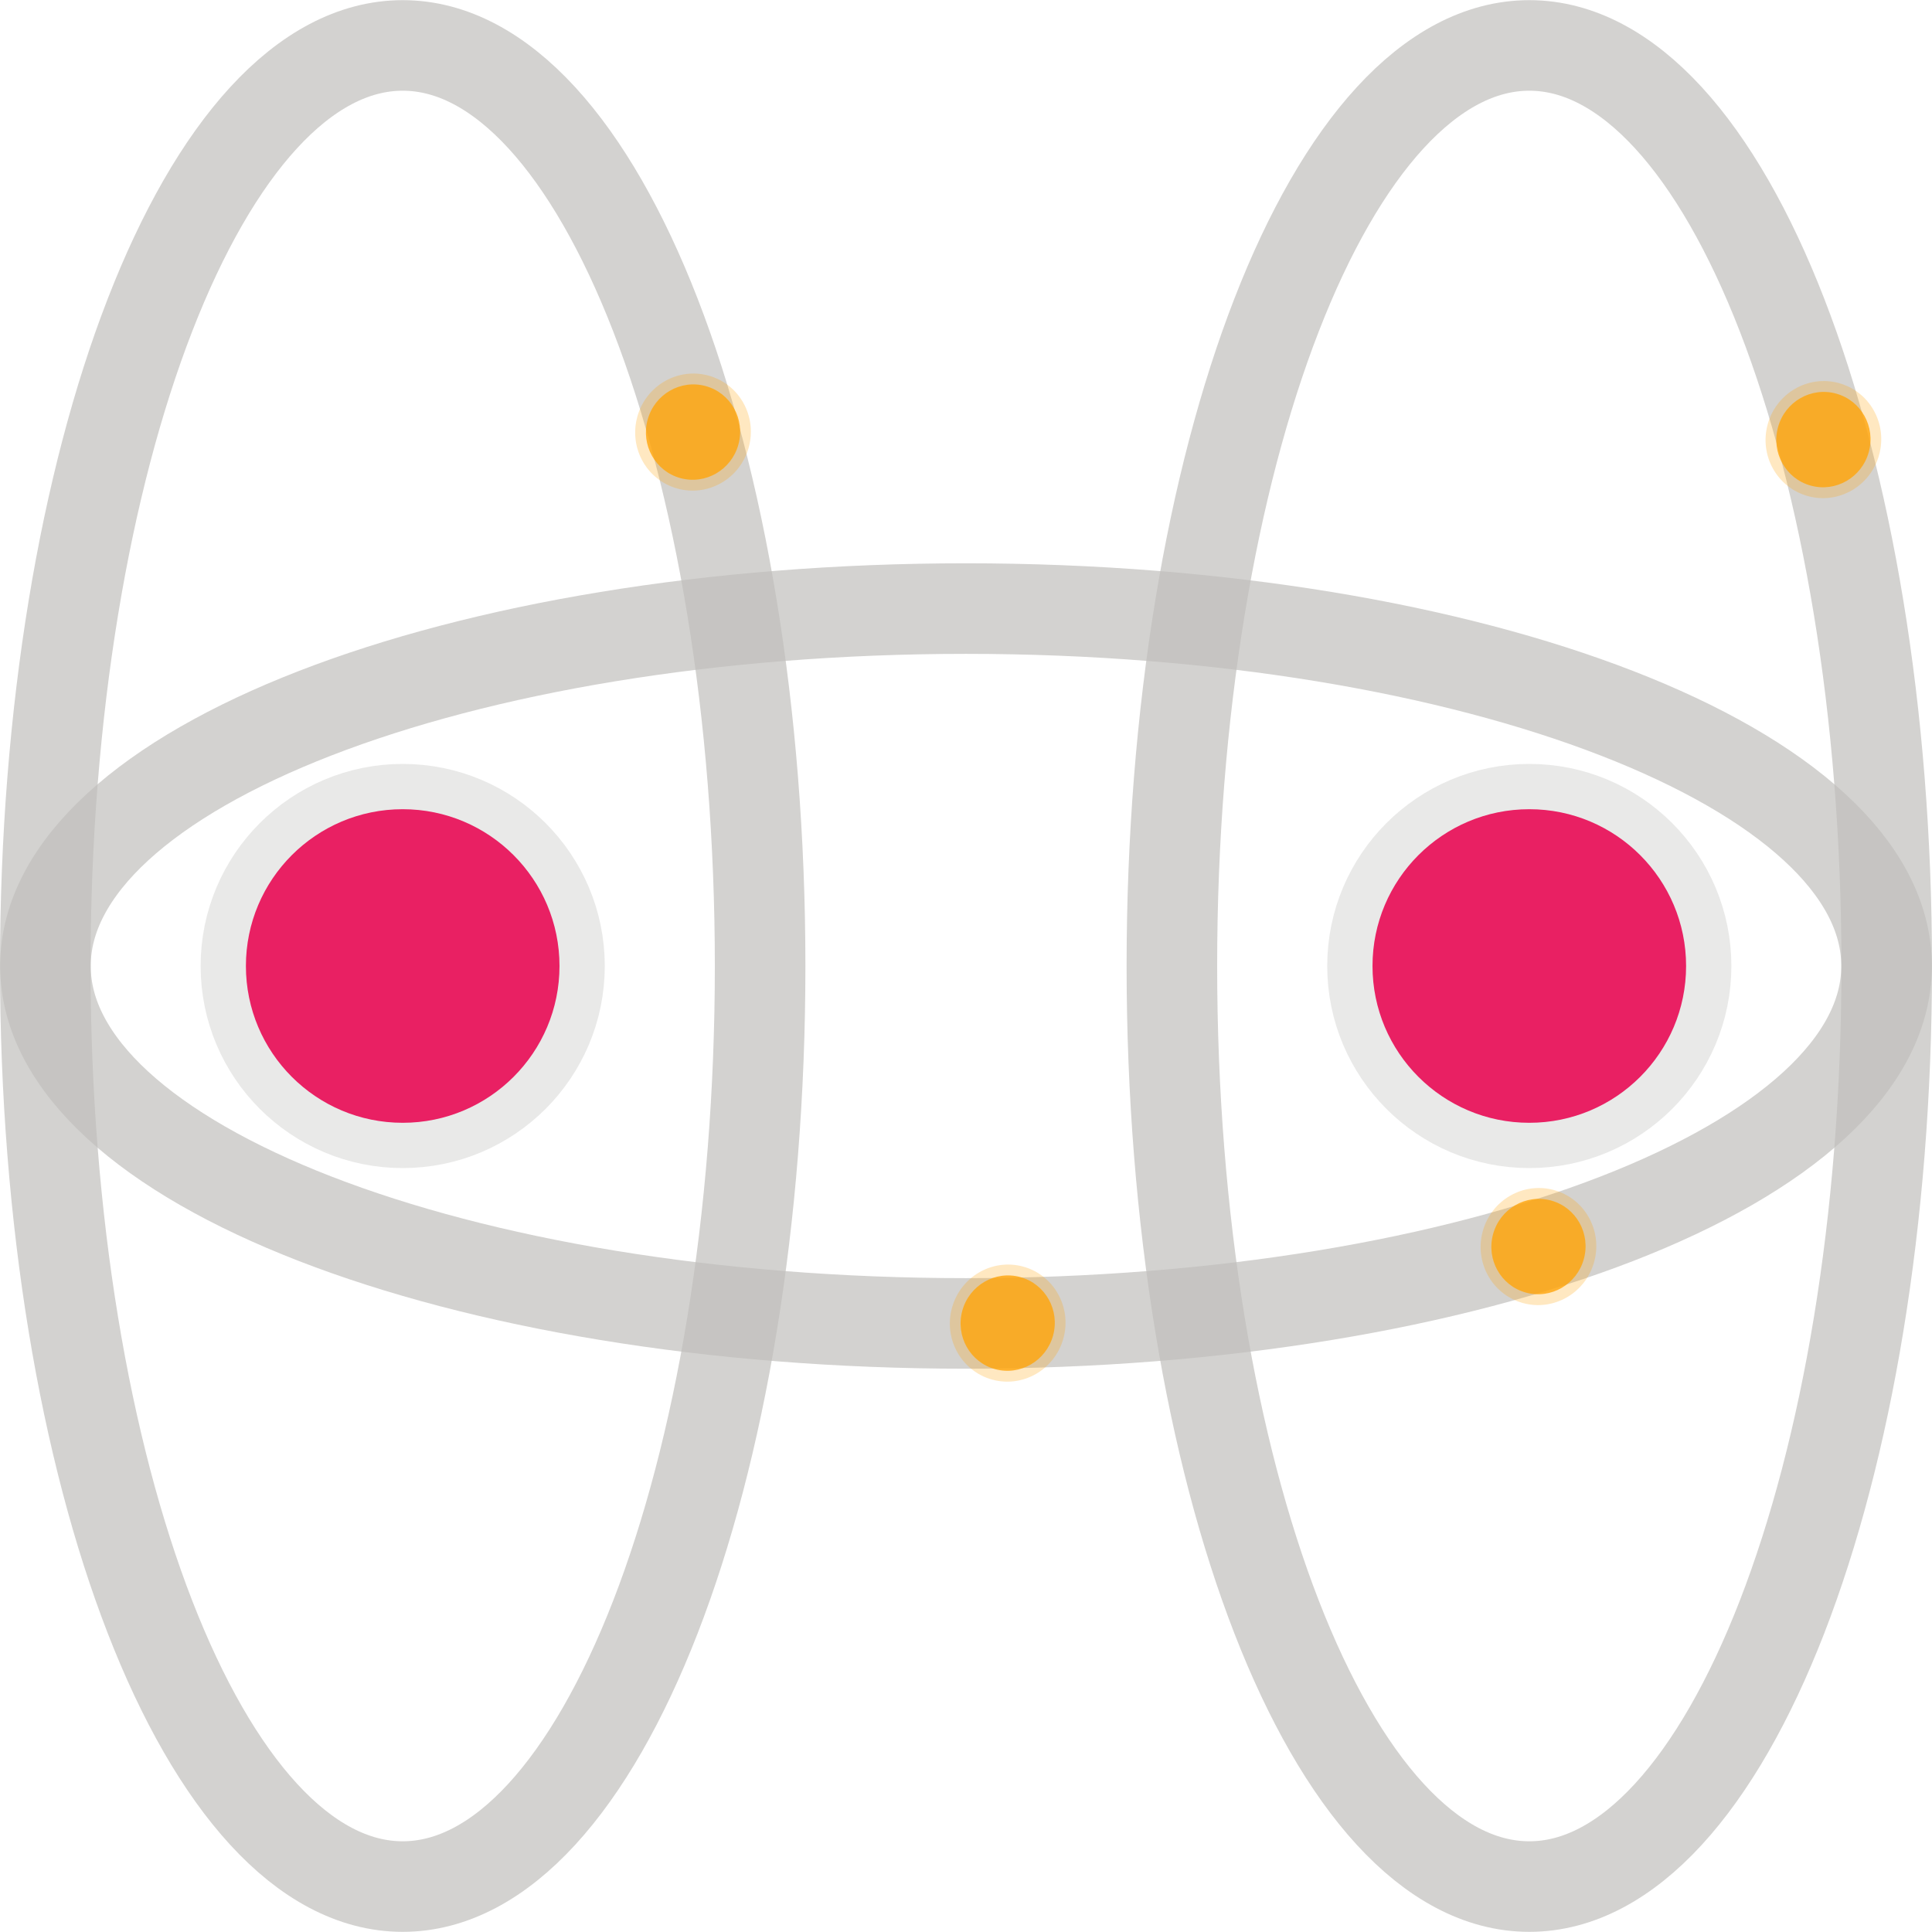
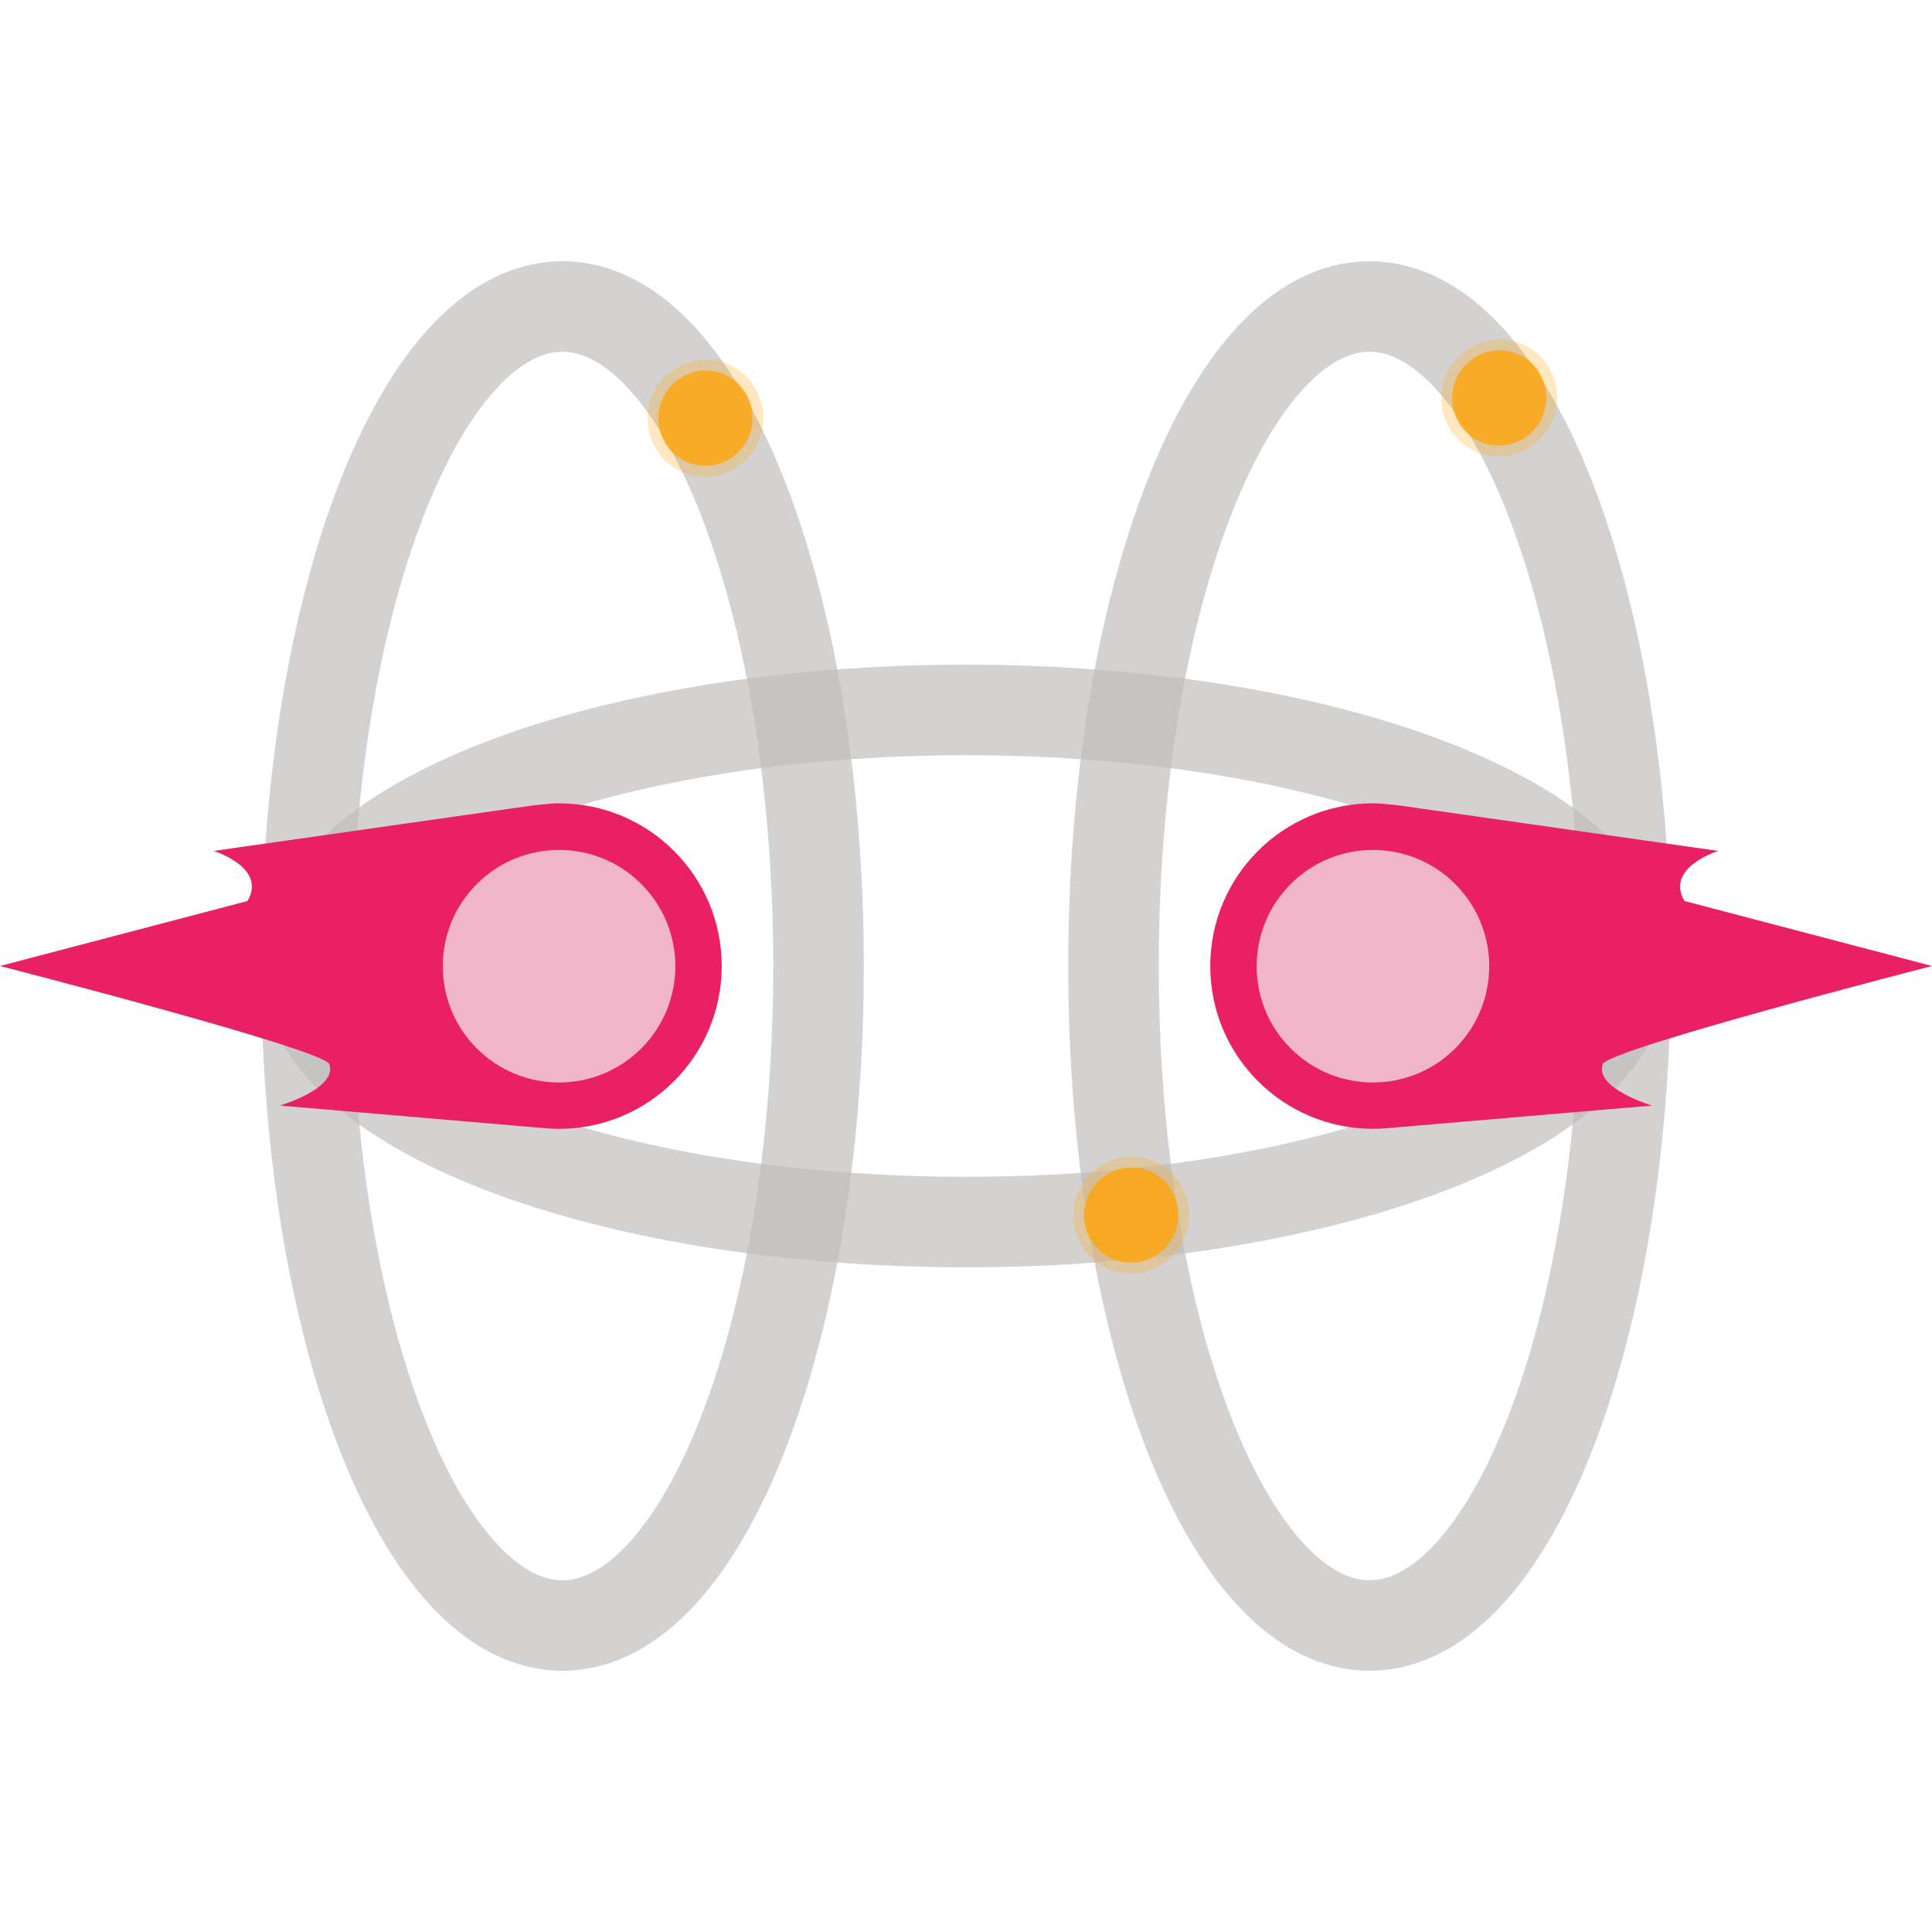
<svg xmlns="http://www.w3.org/2000/svg" width="64" height="64" viewBox="0 0 64 64" fill="none" version="1.1" id="svg2">
  <defs id="defs2" />
-   <ellipse style="fill:none;fill-opacity:0.098;stroke:#c0bfbc;stroke-width:3;stroke-dasharray:none;stroke-opacity:0.698" id="ellipse4" cx="32" cy="-50.66" rx="30.495" ry="11.84" transform="rotate(90)" />
-   <ellipse style="fill:none;fill-opacity:0.098;stroke:#c0bfbc;stroke-width:3;stroke-dasharray:none;stroke-opacity:0.698" id="ellipse25" cx="32" cy="32" rx="30.495" ry="11.84" />
-   <ellipse style="fill:none;fill-opacity:0.098;stroke:#c0bfbc;stroke-width:3;stroke-dasharray:none;stroke-opacity:0.698" id="ellipse1" cx="32" cy="-13.34" rx="30.495" ry="11.84" transform="rotate(90)" />
-   <circle style="fill:#e92063;fill-opacity:1;stroke:#c0bfbc;stroke-width:3;stroke-dasharray:none;stroke-opacity:0.346;paint-order:stroke fill markers" id="path13-1" cx="13.34" cy="32" r="5.194" />
-   <g id="g10" transform="translate(33.0339,-10.98882)" style="opacity:0.85;fill:#ffa50a;fill-opacity:1">
-     <ellipse style="fill:#ffa50a;fill-opacity:0.3;stroke:none;stroke-width:3;stroke-linejoin:round;stroke-dasharray:none;stroke-opacity:1;paint-order:stroke markers fill" id="ellipse9-7" cx="17.382" cy="33.163" rx="1.941" ry="1.914" transform="matrix(-0.2650858,0.9642248,0.9642248,0.2650858,0,0)" />
-     <ellipse style="fill:#ffa50a;fill-opacity:1;stroke:none;stroke-width:3;stroke-linejoin:round;stroke-dasharray:none;stroke-opacity:1;paint-order:stroke markers fill" id="ellipse10-2" cx="17.382" cy="33.163" rx="1.581" ry="1.559" transform="matrix(-0.2650858,0.9642248,0.9642248,0.2650858,0,0)" />
+   <g id="g5">
+     <ellipse style="fill:none;fill-opacity:0.098;stroke:#c0bfbc;stroke-width:3;stroke-dasharray:none;stroke-opacity:0.698" id="ellipse4" cx="32" cy="-45.368" rx="21.847" ry="8.482" transform="rotate(90)" />
+     <ellipse style="fill:none;fill-opacity:0.098;stroke:#c0bfbc;stroke-width:3;stroke-dasharray:none;stroke-opacity:0.698" id="ellipse25" cx="32" cy="32" rx="21.847" ry="8.482" />
+     <ellipse style="fill:none;fill-opacity:0.098;stroke:#c0bfbc;stroke-width:3;stroke-dasharray:none;stroke-opacity:0.698" id="ellipse1" cx="32" cy="-18.632" rx="21.847" ry="8.482" transform="rotate(90)" />
+     <g id="g10" transform="translate(22.29581,-12.36806)" style="opacity:0.85;fill:#ffa50a;fill-opacity:1">
+       <ellipse style="fill:#ffa50a;fill-opacity:0.3;stroke:none;stroke-width:3;stroke-linejoin:round;stroke-dasharray:none;stroke-opacity:1;paint-order:stroke markers fill" id="ellipse9-7" cx="17.382" cy="33.163" rx="1.941" ry="1.914" transform="matrix(-0.2650858,0.9642248,0.9642248,0.2650858,0,0)" />
+       <ellipse style="fill:#ffa50a;fill-opacity:1;stroke:none;stroke-width:3;stroke-linejoin:round;stroke-dasharray:none;stroke-opacity:1;paint-order:stroke markers fill" id="ellipse10-2" cx="17.382" cy="33.163" rx="1.581" ry="1.559" transform="matrix(-0.2650858,0.9642248,0.9642248,0.2650858,0,0)" />
+     </g>
+     <g id="g3" transform="translate(-3.998522,-11.69743)" style="opacity:0.85;fill:#ffa50a;fill-opacity:1">
+       <ellipse style="fill:#ffa50a;fill-opacity:0.3;stroke:none;stroke-width:3;stroke-linejoin:round;stroke-dasharray:none;stroke-opacity:1;paint-order:stroke markers fill" id="ellipse2" cx="17.382" cy="33.163" rx="1.941" ry="1.914" transform="matrix(-0.2650858,0.9642248,0.9642248,0.2650858,0,0)" />
+       <ellipse style="fill:#ffa50a;fill-opacity:1;stroke:none;stroke-width:3;stroke-linejoin:round;stroke-dasharray:none;stroke-opacity:1;paint-order:stroke markers fill" id="ellipse3" cx="17.382" cy="33.163" rx="1.581" ry="1.559" transform="matrix(-0.2650858,0.9642248,0.9642248,0.2650858,0,0)" />
+     </g>
+     <g id="g6" transform="translate(10.10211,14.70165)" style="opacity:0.85;fill:#ffa50a;fill-opacity:1">
+       <ellipse style="fill:#ffa50a;fill-opacity:0.3;stroke:none;stroke-width:3;stroke-linejoin:round;stroke-dasharray:none;stroke-opacity:1;paint-order:stroke markers fill" id="ellipse5" cx="17.382" cy="33.163" rx="1.941" ry="1.914" transform="matrix(-0.2650858,0.9642248,0.9642248,0.2650858,0,0)" />
+       <ellipse style="fill:#ffa50a;fill-opacity:1;stroke:none;stroke-width:3;stroke-linejoin:round;stroke-dasharray:none;stroke-opacity:1;paint-order:stroke markers fill" id="ellipse6" cx="17.382" cy="33.163" rx="1.581" ry="1.559" transform="matrix(-0.2650858,0.9642248,0.9642248,0.2650858,0,0)" />
+     </g>
  </g>
-   <circle style="fill:#e92063;fill-opacity:1;stroke:#c0bfbc;stroke-width:3;stroke-dasharray:none;stroke-opacity:0.346;paint-order:stroke fill markers" id="circle1" cx="50.66" cy="32" r="5.194" />
-   <g id="g3" transform="translate(-4.411526,-11.23768)" style="opacity:0.85;fill:#ffa50a;fill-opacity:1">
-     <ellipse style="fill:#ffa50a;fill-opacity:0.3;stroke:none;stroke-width:3;stroke-linejoin:round;stroke-dasharray:none;stroke-opacity:1;paint-order:stroke markers fill" id="ellipse2" cx="17.382" cy="33.163" rx="1.941" ry="1.914" transform="matrix(-0.2650858,0.9642248,0.9642248,0.2650858,0,0)" />
-     <ellipse style="fill:#ffa50a;fill-opacity:1;stroke:none;stroke-width:3;stroke-linejoin:round;stroke-dasharray:none;stroke-opacity:1;paint-order:stroke markers fill" id="ellipse3" cx="17.382" cy="33.163" rx="1.581" ry="1.559" transform="matrix(-0.2650858,0.9642248,0.9642248,0.2650858,0,0)" />
+   <g id="g4" transform="matrix(-2.460617,-2.460617,2.460617,-2.460617,132.0279,264.2156)">
+     <path style="fill:#e92063;fill-opacity:1;stroke-width:0.01" d="m 74.015,20.358 c 0,0 -2.743,1.622 -2.878,1.556 -0.22,-0.107 0.054,-0.611 0.054,-0.611 -0.65,0.548 -1.301,1.096 -1.951,1.644 -0.029,0.025 -0.057,0.051 -0.084,0.078 -0.605,0.605 -0.605,1.586 0,2.191 0.605,0.605 1.586,0.605 2.191,0 0.066,-0.066 0.176,-0.209 0.176,-0.209 l 1.828,-2.436 c 0,0 -0.471,0.25 -0.565,-0.109 z" id="path1" />
+     <circle style="fill:#f3f3f3;fill-opacity:0.703;stroke-width:0.01" cx="70.25" cy="24.12" r="1.107" id="circle1-3" />
  </g>
-   <g id="g6" transform="translate(6.012141,18.27844)" style="opacity:0.85;fill:#ffa50a;fill-opacity:1">
-     <ellipse style="fill:#ffa50a;fill-opacity:0.3;stroke:none;stroke-width:3;stroke-linejoin:round;stroke-dasharray:none;stroke-opacity:1;paint-order:stroke markers fill" id="ellipse5" cx="17.382" cy="33.163" rx="1.941" ry="1.914" transform="matrix(-0.2650858,0.9642248,0.9642248,0.2650858,0,0)" />
-     <ellipse style="fill:#ffa50a;fill-opacity:1;stroke:none;stroke-width:3;stroke-linejoin:round;stroke-dasharray:none;stroke-opacity:1;paint-order:stroke markers fill" id="ellipse6" cx="17.382" cy="33.163" rx="1.581" ry="1.559" transform="matrix(-0.2650858,0.9642248,0.9642248,0.2650858,0,0)" />
-   </g>
-   <g id="g8" transform="translate(23.59484,15.74244)" style="opacity:0.85;fill:#ffa50a;fill-opacity:1">
-     <ellipse style="fill:#ffa50a;fill-opacity:0.3;stroke:none;stroke-width:3;stroke-linejoin:round;stroke-dasharray:none;stroke-opacity:1;paint-order:stroke markers fill" id="ellipse7" cx="17.382" cy="33.163" rx="1.941" ry="1.914" transform="matrix(-0.2650858,0.9642248,0.9642248,0.2650858,0,0)" />
-     <ellipse style="fill:#ffa50a;fill-opacity:1;stroke:none;stroke-width:3;stroke-linejoin:round;stroke-dasharray:none;stroke-opacity:1;paint-order:stroke markers fill" id="ellipse8" cx="17.382" cy="33.163" rx="1.581" ry="1.559" transform="matrix(-0.2650858,0.9642248,0.9642248,0.2650858,0,0)" />
+   <g id="g2" transform="matrix(2.460617,-2.460617,-2.460617,-2.460617,-68.02791,264.2156)">
+     <path style="fill:#e92063;fill-opacity:1;stroke-width:0.01" d="m 74.015,20.358 c 0,0 -2.743,1.622 -2.878,1.556 -0.22,-0.107 0.054,-0.611 0.054,-0.611 -0.65,0.548 -1.301,1.096 -1.951,1.644 -0.029,0.025 -0.057,0.051 -0.084,0.078 -0.605,0.605 -0.605,1.586 0,2.191 0.605,0.605 1.586,0.605 2.191,0 0.066,-0.066 0.176,-0.209 0.176,-0.209 l 1.828,-2.436 c 0,0 -0.471,0.25 -0.565,-0.109 z" id="path2" />
+     <circle style="fill:#f3f3f3;fill-opacity:0.703;stroke-width:0.01" cx="70.25" cy="24.12" r="1.107" id="circle2" />
  </g>
</svg>
